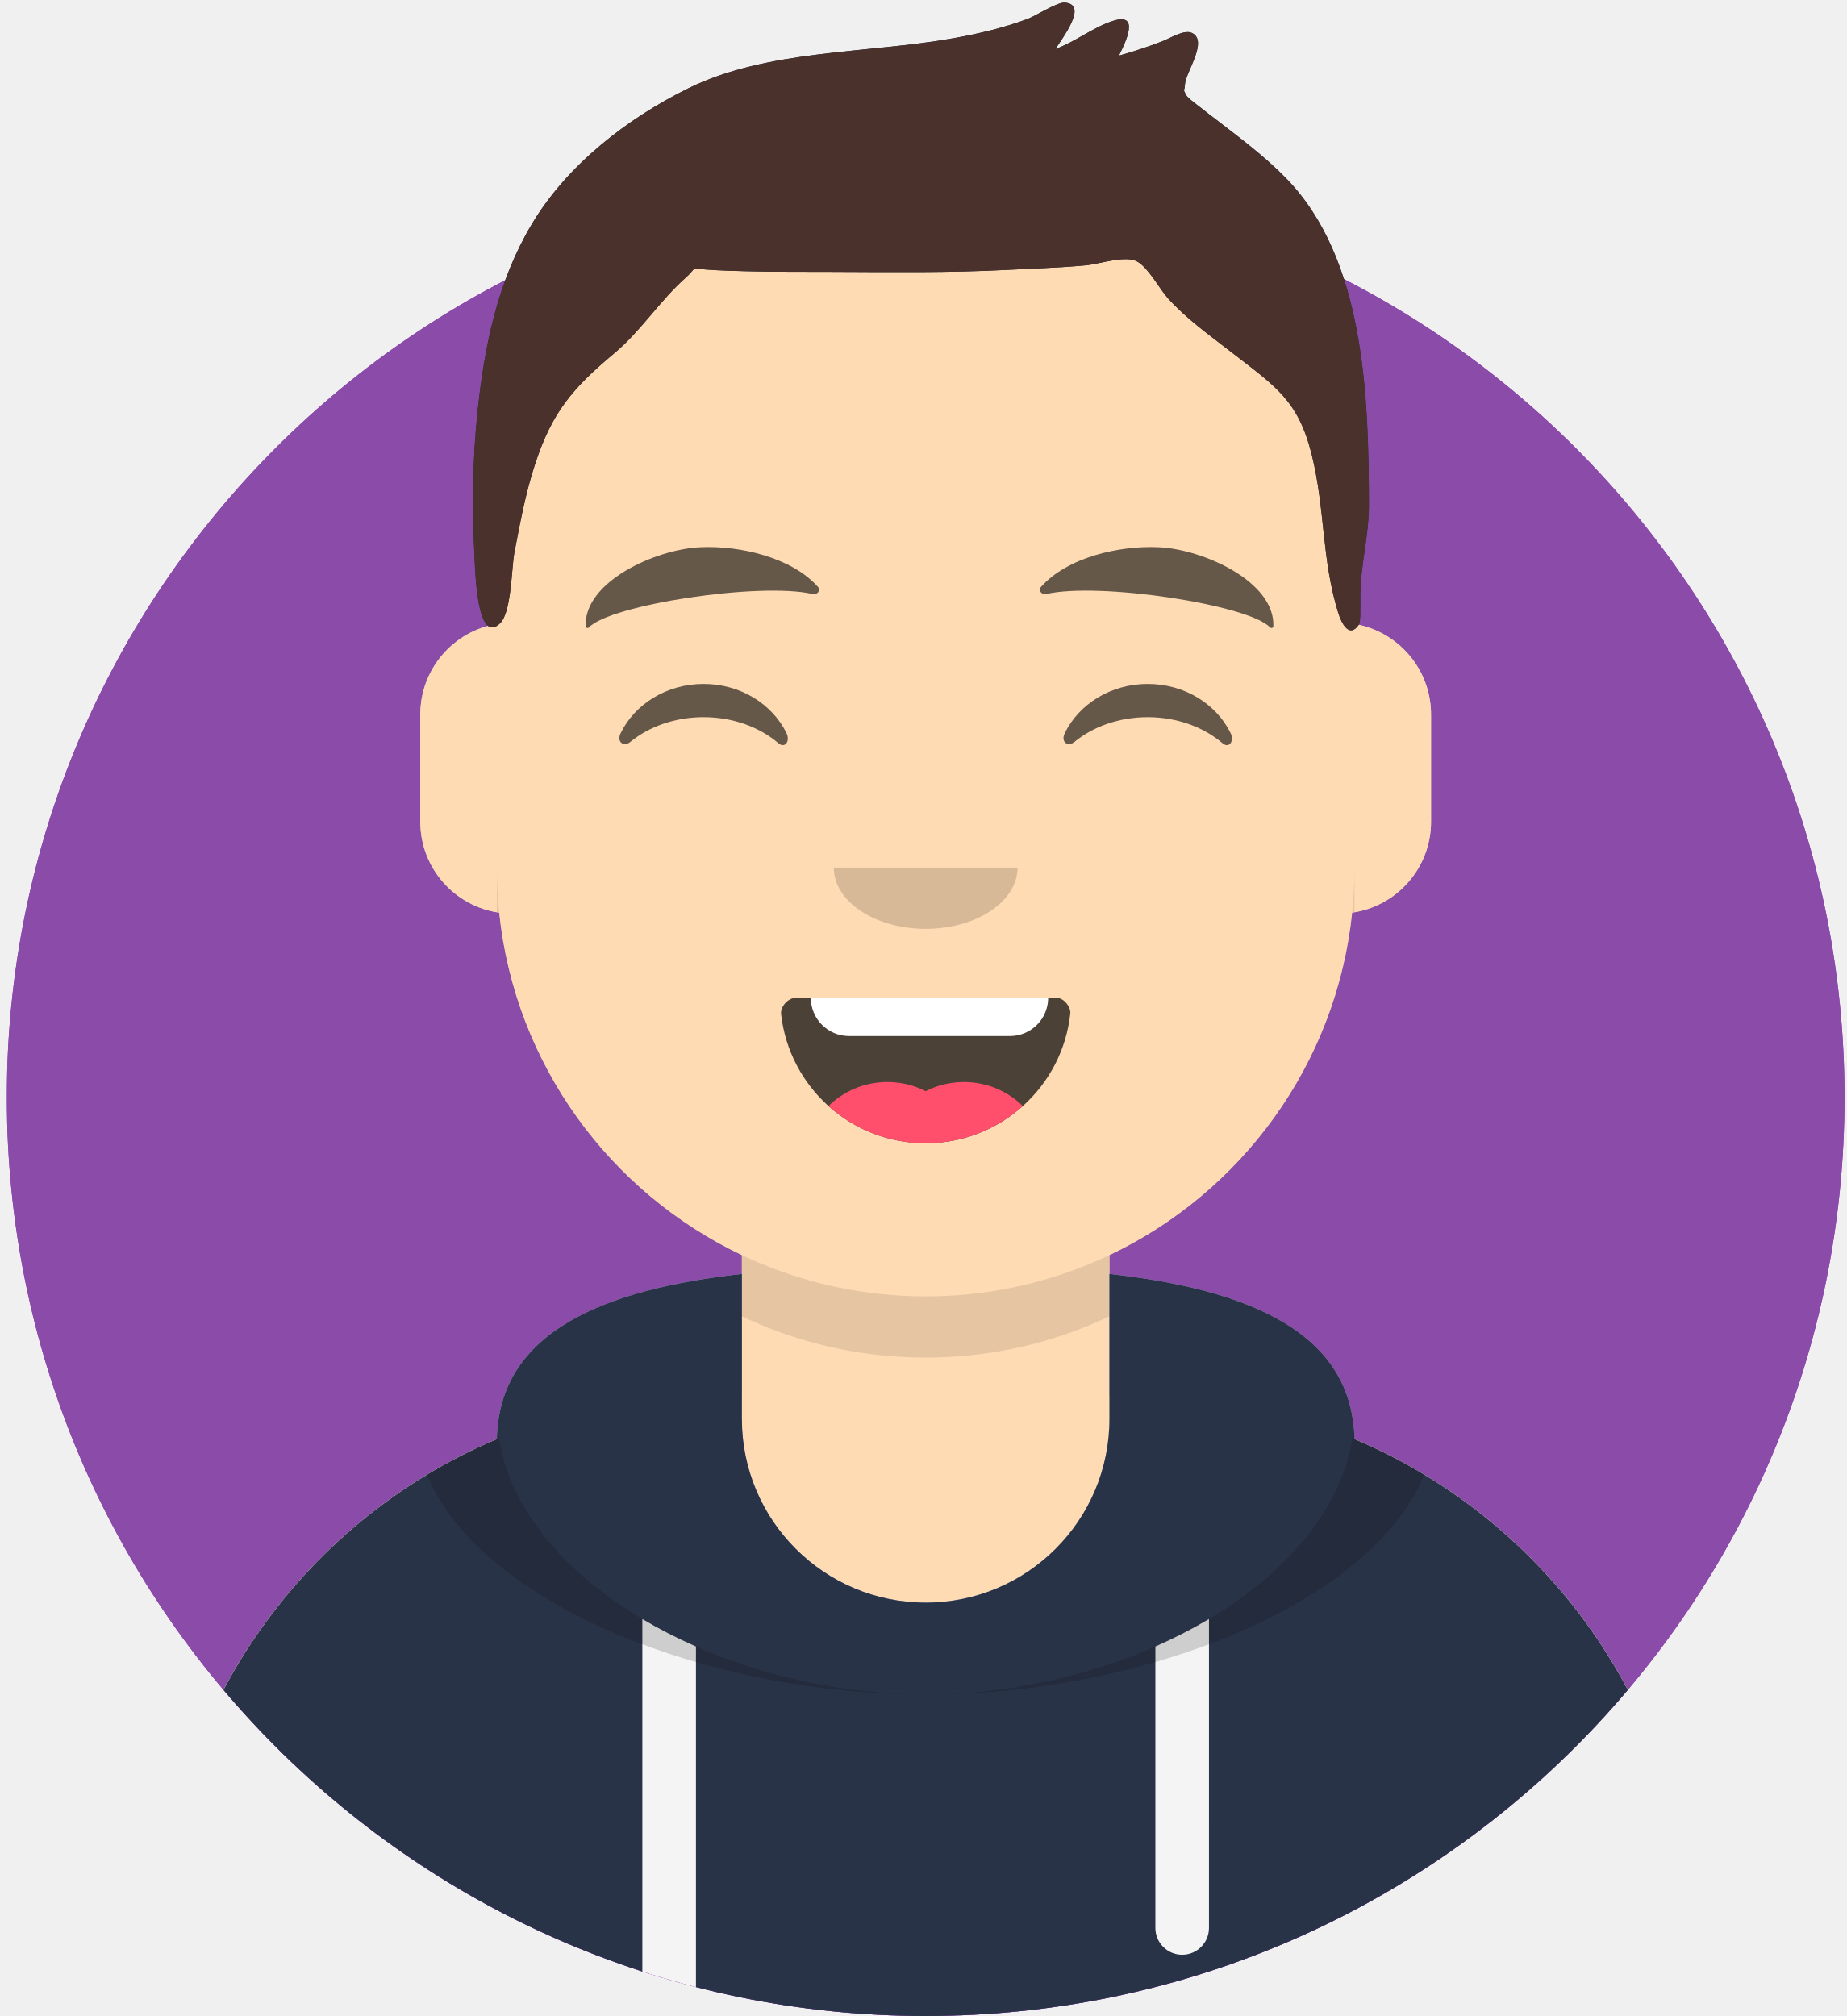
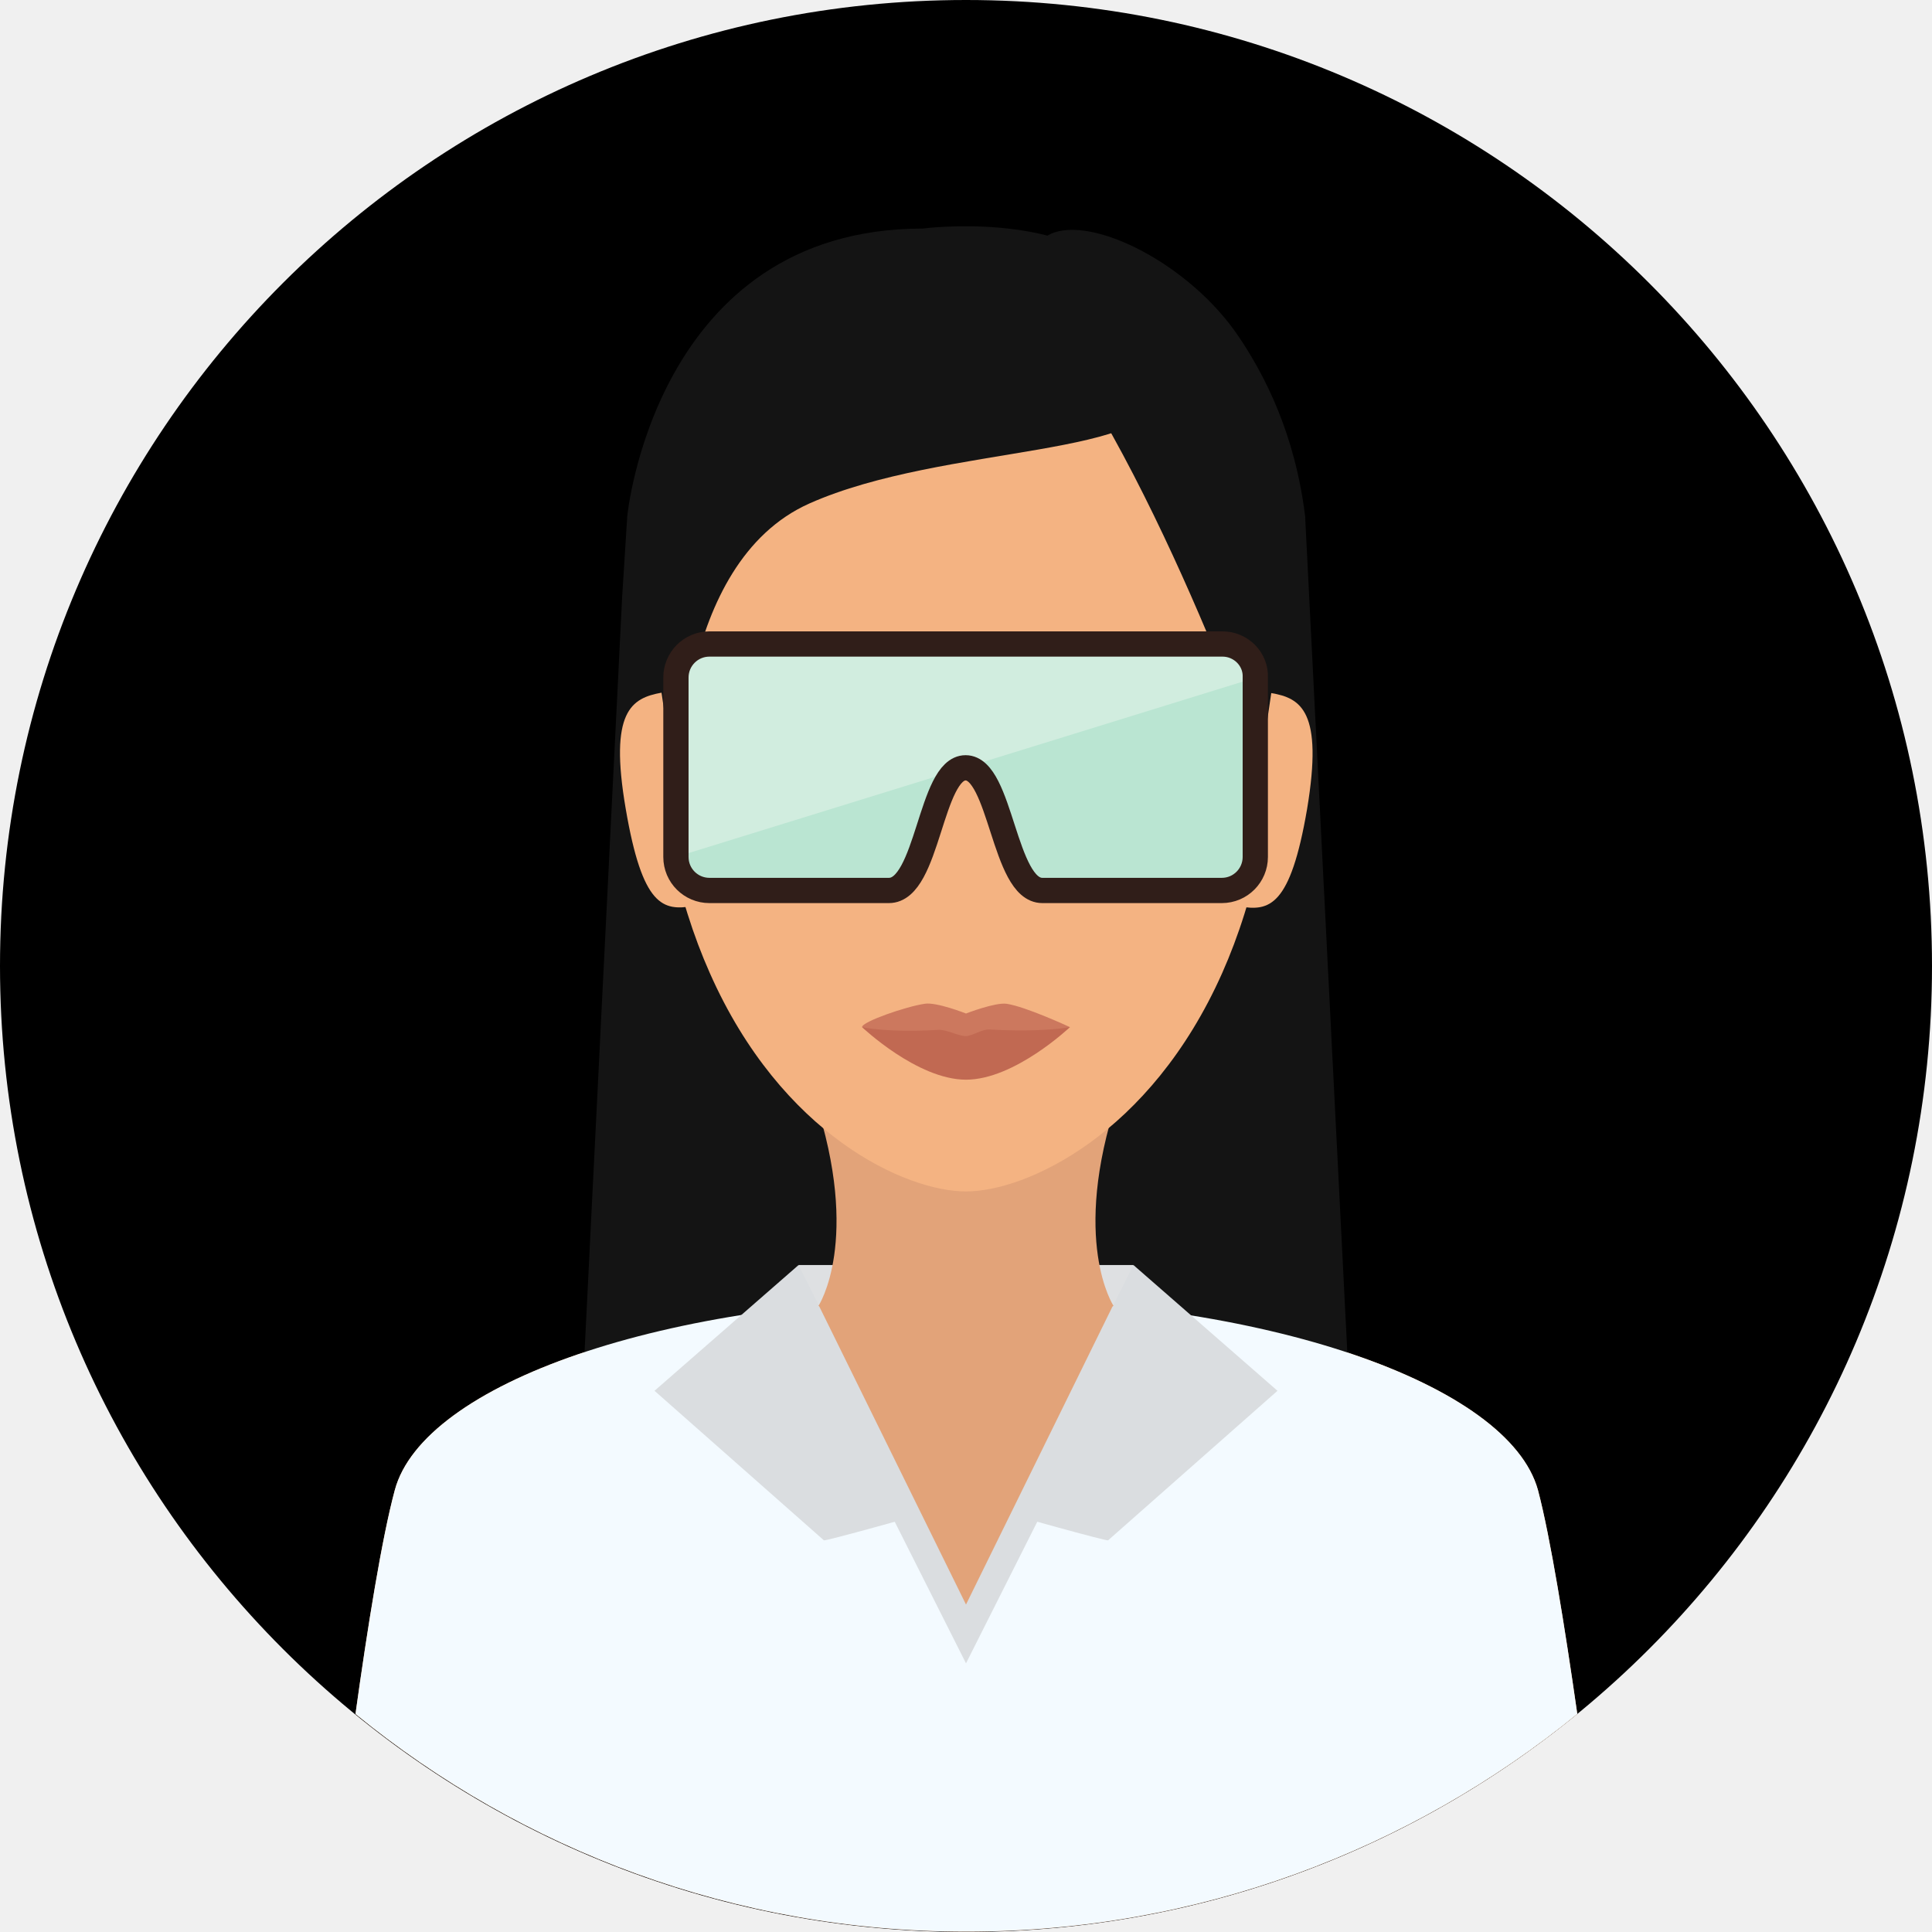
- <svg xmlns="http://www.w3.org/2000/svg" xmlns:xlink="http://www.w3.org/1999/xlink" width="217px" height="237px" viewBox="0 0 217 237" version="1.1">
-   <defs>
-     <circle id="path-1" cx="108" cy="108" r="108" />
-     <path d="M-3.19744231e-14,144 L-3.19744231e-14,-1.42108547e-14 L237.6,-1.42108547e-14 L237.6,144 L226.8,144 C226.8,203.647 178.447,252 118.8,252 C59.153,252 10.8,203.647 10.8,144 L10.8,144 L-3.19744231e-14,144 Z" id="path-3" />
-     <path d="M90,0 C117.835,-5.11323436e-15 140.4,22.565 140.4,50.4 L140.401,55.949 C145.508,56.807 149.4,61.249 149.4,66.6 L149.4,79.2 C149.4,84.647 145.367,89.152 140.125,89.893 C138.265,107.718 127.114,122.78 111.601,130.149 L111.6,146.7 L115.2,146.7 C150.988,146.7 180,175.712 180,211.5 L180,219.6 L0,219.6 L0,211.5 C-4.38277231e-15,175.712 29.012,146.7 64.8,146.7 L68.4,146.7 L68.4,130.15 C52.886,122.78 41.735,107.718 39.875,89.893 C34.633,89.152 30.6,84.647 30.6,79.2 L30.6,66.6 C30.6,61.249 34.492,56.806 39.6,55.949 L39.6,50.4 C39.6,22.565 62.165,5.11323436e-15 90,0 Z" id="path-5" />
-     <path d="M140.401,11.764 C156.691,13.587 169.2,18.597 169.2,31.569 L169.194,31.18 C192.467,41.01 208.8,64.047 208.8,90.9 L208.8,99 L28.8,99 L28.8,90.9 C28.8,64.047 45.133,41.01 68.406,31.18 C68.653,18.496 81.073,13.568 97.2,11.764 L97.2,28.8 C97.2,40.729 106.871,50.4 118.8,50.4 C130.729,50.4 140.4,40.729 140.4,28.8 L140.4,28.8 Z" id="path-7" />
-     <path d="M31.606,13.615 C32.558,22.158 39.803,28.8 48.6,28.8 C57.424,28.8 64.687,22.117 65.603,13.536 C65.676,12.845 64.905,11.7 63.938,11.7 C50.534,11.7 40.264,11.7 33.378,11.7 C32.406,11.7 31.511,12.761 31.606,13.615 Z" id="path-9" />
-     <rect id="path-11" x="0" y="0" width="237.6" height="252" />
-     <path d="M118.135,20.928 C115.651,18.39 112.767,16.236 109.962,14.076 C109.343,13.6 108.715,13.135 108.109,12.641 C107.972,12.528 106.563,11.519 106.394,11.148 C105.988,10.254 106.224,10.95 106.28,9.884 C106.35,8.535 109.1,4.727 107.048,3.854 C106.146,3.47 104.536,4.492 103.67,4.83 C101.977,5.49 100.263,6.054 98.512,6.54 C99.351,4.869 100.95,1.524 97.944,2.419 C95.603,3.116 93.421,4.91 91.068,5.753 C91.847,4.477 94.96,0.523 92.147,0.302 C91.271,0.233 88.724,1.875 87.782,2.226 C84.959,3.275 82.075,3.953 79.111,4.487 C69.033,6.304 57.248,5.786 47.923,10.374 C40.735,13.911 33.636,19.4 29.484,26.389 C25.481,33.125 23.984,40.498 23.146,48.217 C22.532,53.882 22.482,59.738 22.769,65.424 C22.863,67.287 23.073,75.874 25.779,73.273 C27.127,71.978 27.117,66.745 27.457,64.974 C28.133,61.451 28.783,57.911 29.91,54.5 C31.895,48.49 34.238,45.687 39.184,41.547 C42.359,38.89 44.588,35.3 47.625,32.62 C48.99,31.416 47.949,31.542 50.143,31.7 C51.616,31.806 53.097,31.846 54.574,31.885 C57.99,31.974 61.412,31.951 64.829,31.963 C71.711,31.988 78.561,32.085 85.437,31.725 C88.492,31.565 91.556,31.478 94.603,31.195 C96.306,31.038 99.326,29.947 100.728,30.78 C102.01,31.543 103.342,34.034 104.263,35.054 C106.438,37.464 109.032,39.305 111.576,41.282 C116.881,45.403 119.559,46.98 121.17,53.421 C122.775,59.838 122.325,65.791 124.312,72.106 C124.662,73.217 125.586,75.13 126.726,73.415 C126.937,73.096 126.883,71.345 126.883,70.337 C126.883,66.27 127.913,63.218 127.9,59.123 C127.849,46.674 127.447,30.442 118.135,20.928 Z" id="path-13" />
-   </defs>
-   <g id="Website" stroke="none" stroke-width="1" fill="none" fill-rule="evenodd">
-     <g id="mf-avatar" transform="translate(-10, -15)">
-       <g id="Circle" transform="translate(10.8, 36)">
-         <mask id="mask-2" fill="white">
-           <use xlink:href="#path-1" />
-         </mask>
-         <use id="Circle-Background" fill="#972dc2" xlink:href="#path-1" />
-         <g id="🖍-Circle-Color" mask="url(#mask-2)" fill="#8a4ca8">
-           <rect id="🖍Color" x="0" y="0" width="216.445" height="216" />
-         </g>
-       </g>
-       <mask id="mask-4" fill="white">
-         <use xlink:href="#path-3" />
-       </mask>
-       <g id="Mask" />
-       <g id="Avataaar" mask="url(#mask-4)">
-         <g id="Body" transform="translate(28.8, 32.4)">
-           <mask id="mask-6" fill="white">
-             <use xlink:href="#path-5" />
-           </mask>
-           <use fill="#D0C6AC" xlink:href="#path-5" />
-           <g id="Skin/👶🏻-05-Pale" mask="url(#mask-6)" fill="#FFDBB4">
-             <g transform="translate(-28.8, 0)" id="Color">
-               <rect x="0" y="0" width="238.384" height="220.355" />
-             </g>
-           </g>
-           <path d="M39.6,84.6 C39.6,112.435 62.165,135 90,135 C117.835,135 140.4,112.435 140.4,84.6 L140.4,84.6 L140.4,91.8 C140.4,119.635 117.835,142.2 90,142.2 C62.165,142.2 39.6,119.635 39.6,91.8 Z" id="Neck-Shadow" fill-opacity="0.1" fill="#000000" mask="url(#mask-6)" />
-         </g>
-         <g id="Clothing/Hoodie" transform="translate(0, 153)">
-           <mask id="mask-8" fill="white">
-             <use xlink:href="#path-7" />
-           </mask>
-           <use id="Hoodie" fill="#B7C1DB" fill-rule="evenodd" xlink:href="#path-7" />
-           <g id="Color/Palette/Slate" mask="url(#mask-8)" fill="#293347" fill-rule="evenodd">
-             <rect id="🖍Color" x="0" y="0" width="238.491" height="99" />
-           </g>
-           <path d="M91.8,55.565 L91.8,99 L85.5,99 L85.499,52.335 C87.483,53.514 89.592,54.594 91.8,55.565 Z M152.101,52.334 L152.1,88.65 C152.1,90.39 150.69,91.8 148.95,91.8 C147.21,91.8 145.8,90.39 145.8,88.65 L145.801,55.565 C148.009,54.594 150.118,53.513 152.101,52.334 Z" id="Straps" fill="#F4F4F4" fill-rule="evenodd" mask="url(#mask-8)" />
-           <path d="M155.733,11.451 C169.28,14.013 178.65,19.118 178.65,29.077 C178.65,46.818 148.916,61.2 118.8,61.2 C88.684,61.2 58.95,46.818 58.95,29.077 C58.95,19.118 68.32,14.013 81.867,11.451 C73.689,14.466 68.4,19.534 68.4,27.969 C68.4,46.322 93.439,61.2 118.8,61.2 C144.161,61.2 169.2,46.322 169.2,27.969 C169.2,19.71 164.13,14.679 156.241,11.642 Z" id="Shadow" fill-opacity="0.16" fill="#000000" fill-rule="evenodd" mask="url(#mask-8)" />
-         </g>
-         <g id="Face" transform="translate(68.4, 73.8)">
-           <g id="Mouth/Smile" transform="translate(1.8, 46.8)">
-             <mask id="mask-10" fill="white">
-               <use xlink:href="#path-9" />
-             </mask>
-             <use id="Mouth" fill-opacity="0.7" fill="#000000" fill-rule="evenodd" xlink:href="#path-9" />
-             <path d="M39.6,1.8 L58.5,1.8 C60.985,1.8 63,3.815 63,6.3 L63,11.7 C63,14.185 60.985,16.2 58.5,16.2 L39.6,16.2 C37.115,16.2 35.1,14.185 35.1,11.7 L35.1,6.3 C35.1,3.815 37.115,1.8 39.6,1.8 Z" id="Teeth" fill="#FFFFFF" fill-rule="evenodd" mask="url(#mask-10)" />
-             <g id="Tongue" stroke-width="1" fill-rule="evenodd" mask="url(#mask-10)" fill="#FF4F6D">
-               <g transform="translate(34.2, 21.6)">
-                 <circle cx="9.9" cy="9.9" r="9.9" />
-                 <circle cx="18.9" cy="9.9" r="9.9" />
-               </g>
-             </g>
-           </g>
-           <g id="Nose/Default" transform="translate(25.2, 36)" fill="#000000" fill-opacity="0.16">
-             <path d="M14.4,7.2 C14.4,11.176 19.235,14.4 25.2,14.4 L25.2,14.4 C31.165,14.4 36,11.176 36,7.2" id="Nose" />
-           </g>
-           <g id="Eyes/Happy-😁" transform="translate(0, 7.2)" fill="#000000" fill-opacity="0.6">
-             <path d="M14.544,20.203 C16.206,16.784 19.948,14.4 24.298,14.4 C28.632,14.4 32.363,16.767 34.034,20.166 C34.53,21.176 33.824,22.003 33.112,21.39 C30.906,19.494 27.773,18.309 24.298,18.309 C20.931,18.309 17.886,19.421 15.694,21.214 C14.892,21.87 14.058,21.203 14.544,20.203 Z" id="Squint" />
-             <path d="M66.744,20.203 C68.406,16.784 72.148,14.4 76.498,14.4 C80.832,14.4 84.563,16.767 86.234,20.166 C86.73,21.176 86.024,22.003 85.312,21.39 C83.106,19.494 79.973,18.309 76.498,18.309 C73.131,18.309 70.086,19.421 67.894,21.214 C67.092,21.87 66.258,21.203 66.744,20.203 Z" id="Squint" />
-           </g>
-           <g id="Eyebrow/Natural/Default-Natural" fill="#000000" fill-opacity="0.6">
-             <path d="M23.435,5.589 C18.25,6.285 10.164,10.805 10.84,16.036 C10.862,16.207 11.121,16.261 11.233,16.118 C13.471,13.248 30.774,9.033 37.075,9.913 C37.652,9.994 38.032,9.399 37.639,9.027 C34.269,5.845 28.08,4.961 23.435,5.589" id="Eyebrow" transform="translate(24.3, 10.8) rotate(5) translate(-24.3, -10.8) " />
-             <path d="M76.535,5.589 C71.35,6.285 63.264,10.805 63.94,16.036 C63.962,16.207 64.221,16.261 64.333,16.118 C66.571,13.248 83.874,9.033 90.175,9.913 C90.752,9.994 91.132,9.399 90.739,9.027 C87.369,5.845 81.18,4.961 76.535,5.589" id="Eyebrow" transform="translate(77.4, 10.8) scale(-1, 1) rotate(5) translate(-77.4, -10.8) " />
-           </g>
-         </g>
-         <g id="Top">
-           <mask id="mask-12" fill="white">
-             <use xlink:href="#path-11" />
-           </mask>
-           <g id="Mask" />
-           <g mask="url(#mask-12)">
-             <g transform="translate(43, 15)">
-               <mask id="mask-14" fill="white">
-                 <use xlink:href="#path-13" />
-               </mask>
-               <use id="Short-Hair" stroke="none" fill="#1F3140" fill-rule="evenodd" xlink:href="#path-13" />
-               <g id="Color/Hair/Brown-Dark" stroke="none" fill="none" mask="url(#mask-14)" fill-rule="evenodd">
-                 <g transform="translate(-43.1, -15)" fill="#4A312C" id="Color">
-                   <rect x="0" y="0" width="239.107" height="252.406" />
-                 </g>
-               </g>
-             </g>
-           </g>
-         </g>
-       </g>
-     </g>
+ <svg xmlns="http://www.w3.org/2000/svg" version="1.1" id="Layer_1" viewBox="0 0 496.2 496.2" xml:space="preserve">
+   <path style="fill:#000000;" d="M496.2,248.1C496.2,111.1,385.1,0,248.1,0S0,111.1,0,248.1s111.1,248.1,248.1,248.1  S496.2,385.1,496.2,248.1z" />
+   <g>
+     <path style="fill:#E2A379;" d="M287,282.1h-77.8c12.1,36.6,1,53.3,1,53.3l26.9,6.1h22l26.9-6.1C286,335.4,274.9,318.7,287,282.1z" />
+     <path style="fill:#E2A379;" d="M248.2,390.1c44.9,0,37.8-54.7,37.8-54.7s-8.9,17.3-38.1,17.3s-37.5-17.3-37.5-17.3   S203.3,390.1,248.2,390.1z" />
+     <path style="fill:#E2A379;" d="M247.8,333.4c-77.2,0-139.1,22.1-146.4,49.3c-3.3,12.2-7,35.2-10.1,57.5   c42.7,34.9,97.4,55.9,156.9,55.9s114.1-21,156.9-55.9c-3.2-22.3-6.9-45.4-10.1-57.5C387.5,355.5,324.9,333.4,247.8,333.4z" />
  </g>
+   <polygon style="fill:#141414;" points="349.1,408.1 147.1,408.1 159.8,153.1 335.2,132.6 " />
+   <rect x="205.1" y="324.9" style="fill:#DEE0E2;" width="86" height="25" />
+   <path style="fill:#F3FAFF;" d="M247.8,333.4c-77.2,0-139.1,22.1-146.4,49.3c-3.3,12.2-7,35.2-10.1,57.5  c42.7,34.9,97.4,55.9,156.9,55.9s114.1-21,156.9-55.9c-3.2-22.3-6.9-45.4-10.1-57.5C387.5,355.5,324.9,333.4,247.8,333.4z" />
+   <g>
+     <path style="fill:#DADDE0;" d="M293.9,336.2c-14.5-1.8-30-2.7-46.1-2.7c-15.9,0-31.2,0.9-45.5,2.7l45.8,91L293.9,336.2z" />
+     <path style="fill:#DADDE0;" d="M168.1,357.2l37-32.3l32,63.9c0,0-25.2,7.1-25.5,6.8L168.1,357.2z" />
+     <path style="fill:#DADDE0;" d="M328.1,357.2l-37-32.3l-32,63.9c0,0,25.2,7.1,25.5,6.8L328.1,357.2z" />
+   </g>
+   <g>
+     <path style="fill:#E2A379;" d="M248.1,412.1l-37.8-76.8c0,0,9.2-12.4,37.4-12.4s38.1,12.5,38.1,12.5L248.1,412.1z" />
+     <path style="fill:#E2A379;" d="M287,282.1h-77.8c12.1,36.6,1,53.3,1,53.3s16.4,6.1,37.9,6.1s37.9-6.1,37.9-6.1   S274.9,318.7,287,282.1z" />
+   </g>
+   <path style="fill:#F4B382;" d="M327.9,175.2c0-92.4-35.7-113.6-79.8-113.6c-44,0-79.8,21.2-79.8,113.6c0,31.3,5.6,55.8,14,74.7  c18.4,41.6,50.3,56.1,65.8,56.1c15.4,0,47.3-14.5,65.8-56.1C322.3,231,327.9,206.5,327.9,175.2z" />
+   <g>
+     <path style="fill:#141414;" d="M288.7,71.1C272.5,54,237,58.7,237,58.7l0,0l0,0l0,0c-68.8,0-75.9,73.9-75.9,73.9l-1.3,20.5   c0,14.2,7.6,31.8,15,49.3c0,0-1.5-57.7,33.1-73.1s92.1-11.7,89.6-29.4C297.4,99,299,82.1,288.7,71.1z" />
+     <path style="fill:#141414;" d="M269.8,60.1c10.6-4.9,35.7,7.6,48.3,26.3c6.7,9.9,14.5,25,17.1,46.2c0,0,0.3,42.3-10.2,68.5   c0,0-30.2-87.3-63.1-124.6C262,76,263,63.3,269.8,60.1z" />
+   </g>
+   <g>
+     <path style="fill:#F4B382;" d="M160.7,207.7c4.3,25.2,9.6,26.3,17.3,25l-8.1-54.8C162.2,179.3,156.4,182.6,160.7,207.7z" />
+     <path style="fill:#F4B382;" d="M326.5,178l-8.1,54.8c7.6,1.3,13,0.1,17.3-25C339.9,182.6,334.1,179.3,326.5,178z" />
+   </g>
+   <path style="fill:#CC785E;" d="M274.8,263.8c0,0-14.2,9.6-26.7,9.6s-26.7-9.6-26.7-9.6c0-1.4,11.3-5.3,16.1-6  c3-0.5,10.6,2.5,10.6,2.5s7.5-2.9,10.4-2.5C263.4,258.5,274.8,263.8,274.8,263.8z" />
+   <path style="fill:#C16952;" d="M274.8,263.8c0,0-14.2,13.5-26.7,13.5s-26.7-13.5-26.7-13.5s6.5,1.5,19.6,0.7c2.2-0.1,5.1,1.6,7,1.6  c1.7,0,4.2-1.8,6.1-1.7C267.9,265.2,274.8,263.8,274.8,263.8z" />
+   <path style="fill:#BAE5D2;" d="M314,165.4H182.2c-4.8,0-8.6,3.9-8.6,8.6v46.1c0,4.8,3.9,8.6,8.6,8.6h46.1  c10.1,0,10.6-31.5,19.7-31.5s9.8,31.5,19.7,31.5h46.1c4.8,0,8.6-3.9,8.6-8.6V174C322.6,169.3,318.7,165.4,314,165.4z" />
+   <path style="fill:#D1EDDF;" d="M314,165.4H182.2c-4.8,0-8.6,3.9-8.6,8.6v46.1l149-46.1C322.6,169.3,318.7,165.4,314,165.4z" />
+   <path style="fill:#E8D3BB;" d="M314,229.2h-46.1c-5.3,0-8-8.4-10.7-16.5c-2.4-7.4-4.9-15-9.1-15c-4.2,0-6.6,7.6-9,14.9  c-2.6,8.2-5.3,16.6-10.8,16.6h-46.1c-5,0-9-4-9-9v-46.1c0-5,4-9,9-9h131.7c5,0,9,4,9,9v46.1C323,225.1,318.9,229.2,314,229.2z   M248.1,196.9c4.7,0,7.2,7.5,9.7,15.5c2.6,7.9,5.2,16,10,16h46.1c4.6,0,8.3-3.7,8.3-8.3V174c0-4.6-3.7-8.3-8.3-8.3H182.2  c-4.6,0-8.3,3.7-8.3,8.3v46.1c0,4.6,3.7,8.3,8.3,8.3h46.1c4.9,0,7.5-8.2,10.1-16.1C241,204.4,243.4,196.9,248.1,196.9z" />
+   <path style="fill:none;stroke:#301E19;stroke-width:6.487;stroke-linecap:round;stroke-linejoin:round;stroke-miterlimit:10;" d="  M314,165.4H182.2c-4.8,0-8.6,3.9-8.6,8.6v46.1c0,4.8,3.9,8.6,8.6,8.6h46.1c10.1,0,10.6-31.5,19.7-31.5s9.8,31.5,19.7,31.5h46.1  c4.8,0,8.6-3.9,8.6-8.6V174C322.6,169.3,318.7,165.4,314,165.4z" />
</svg>
